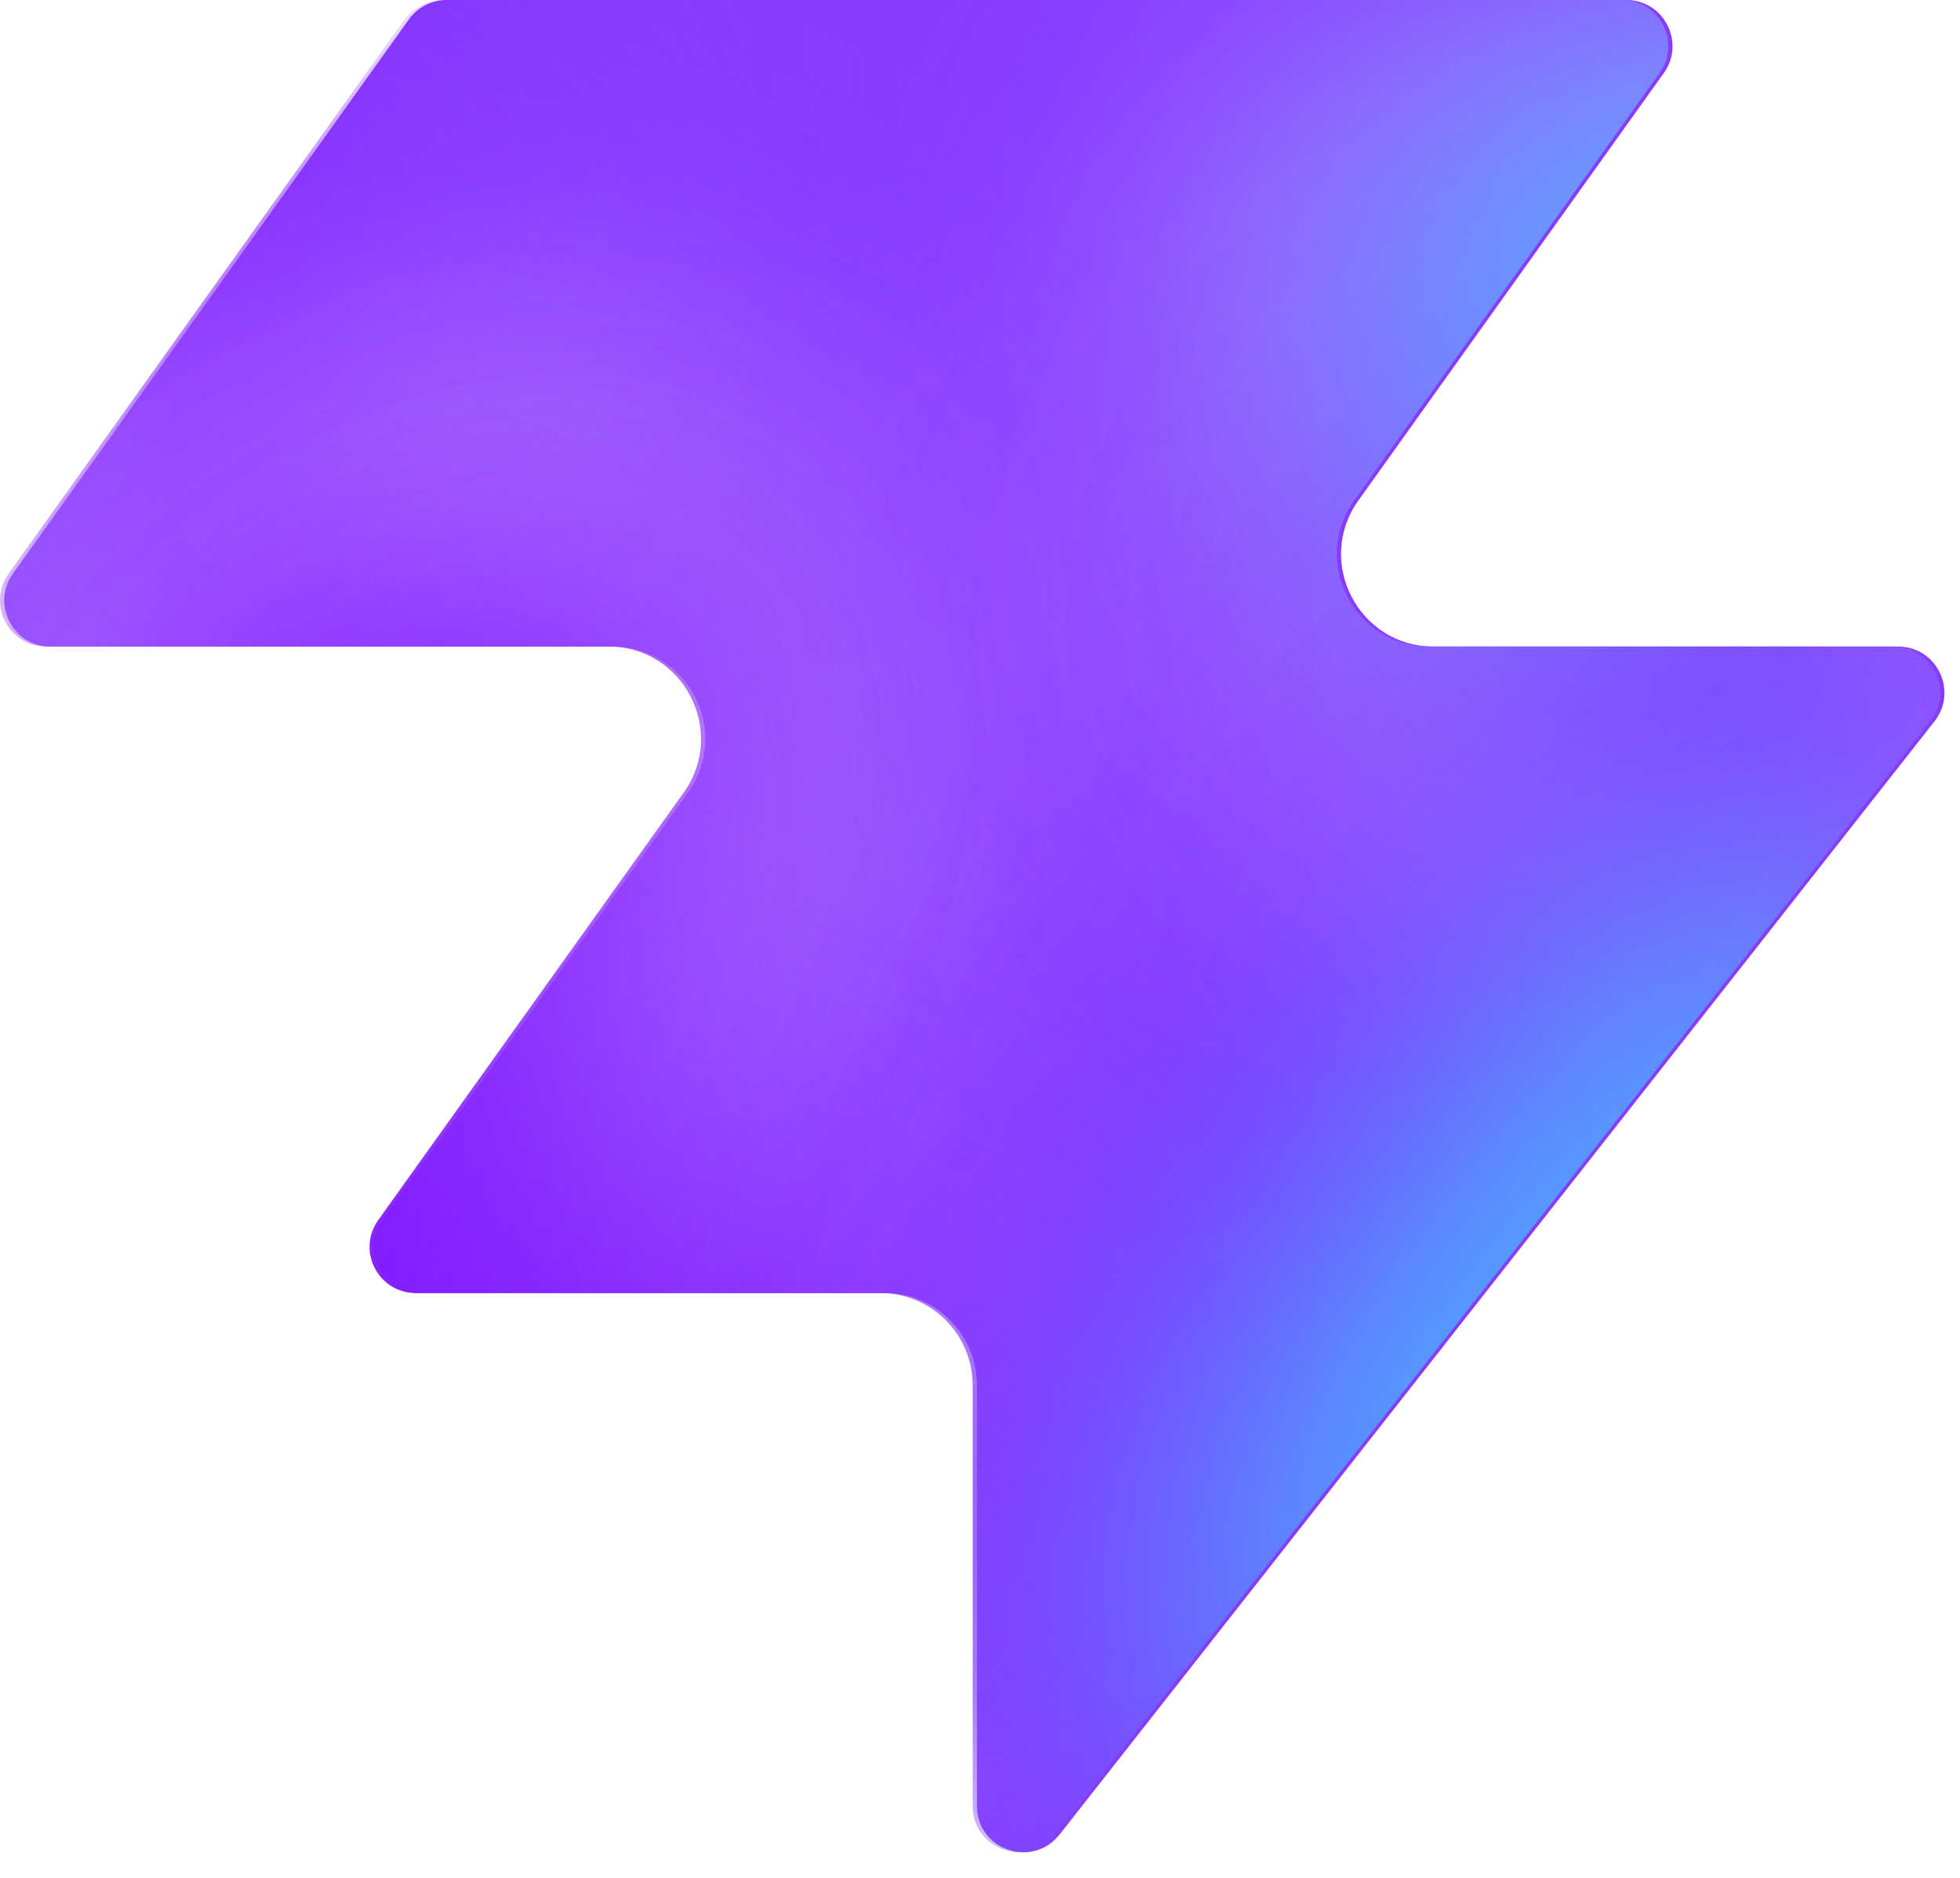
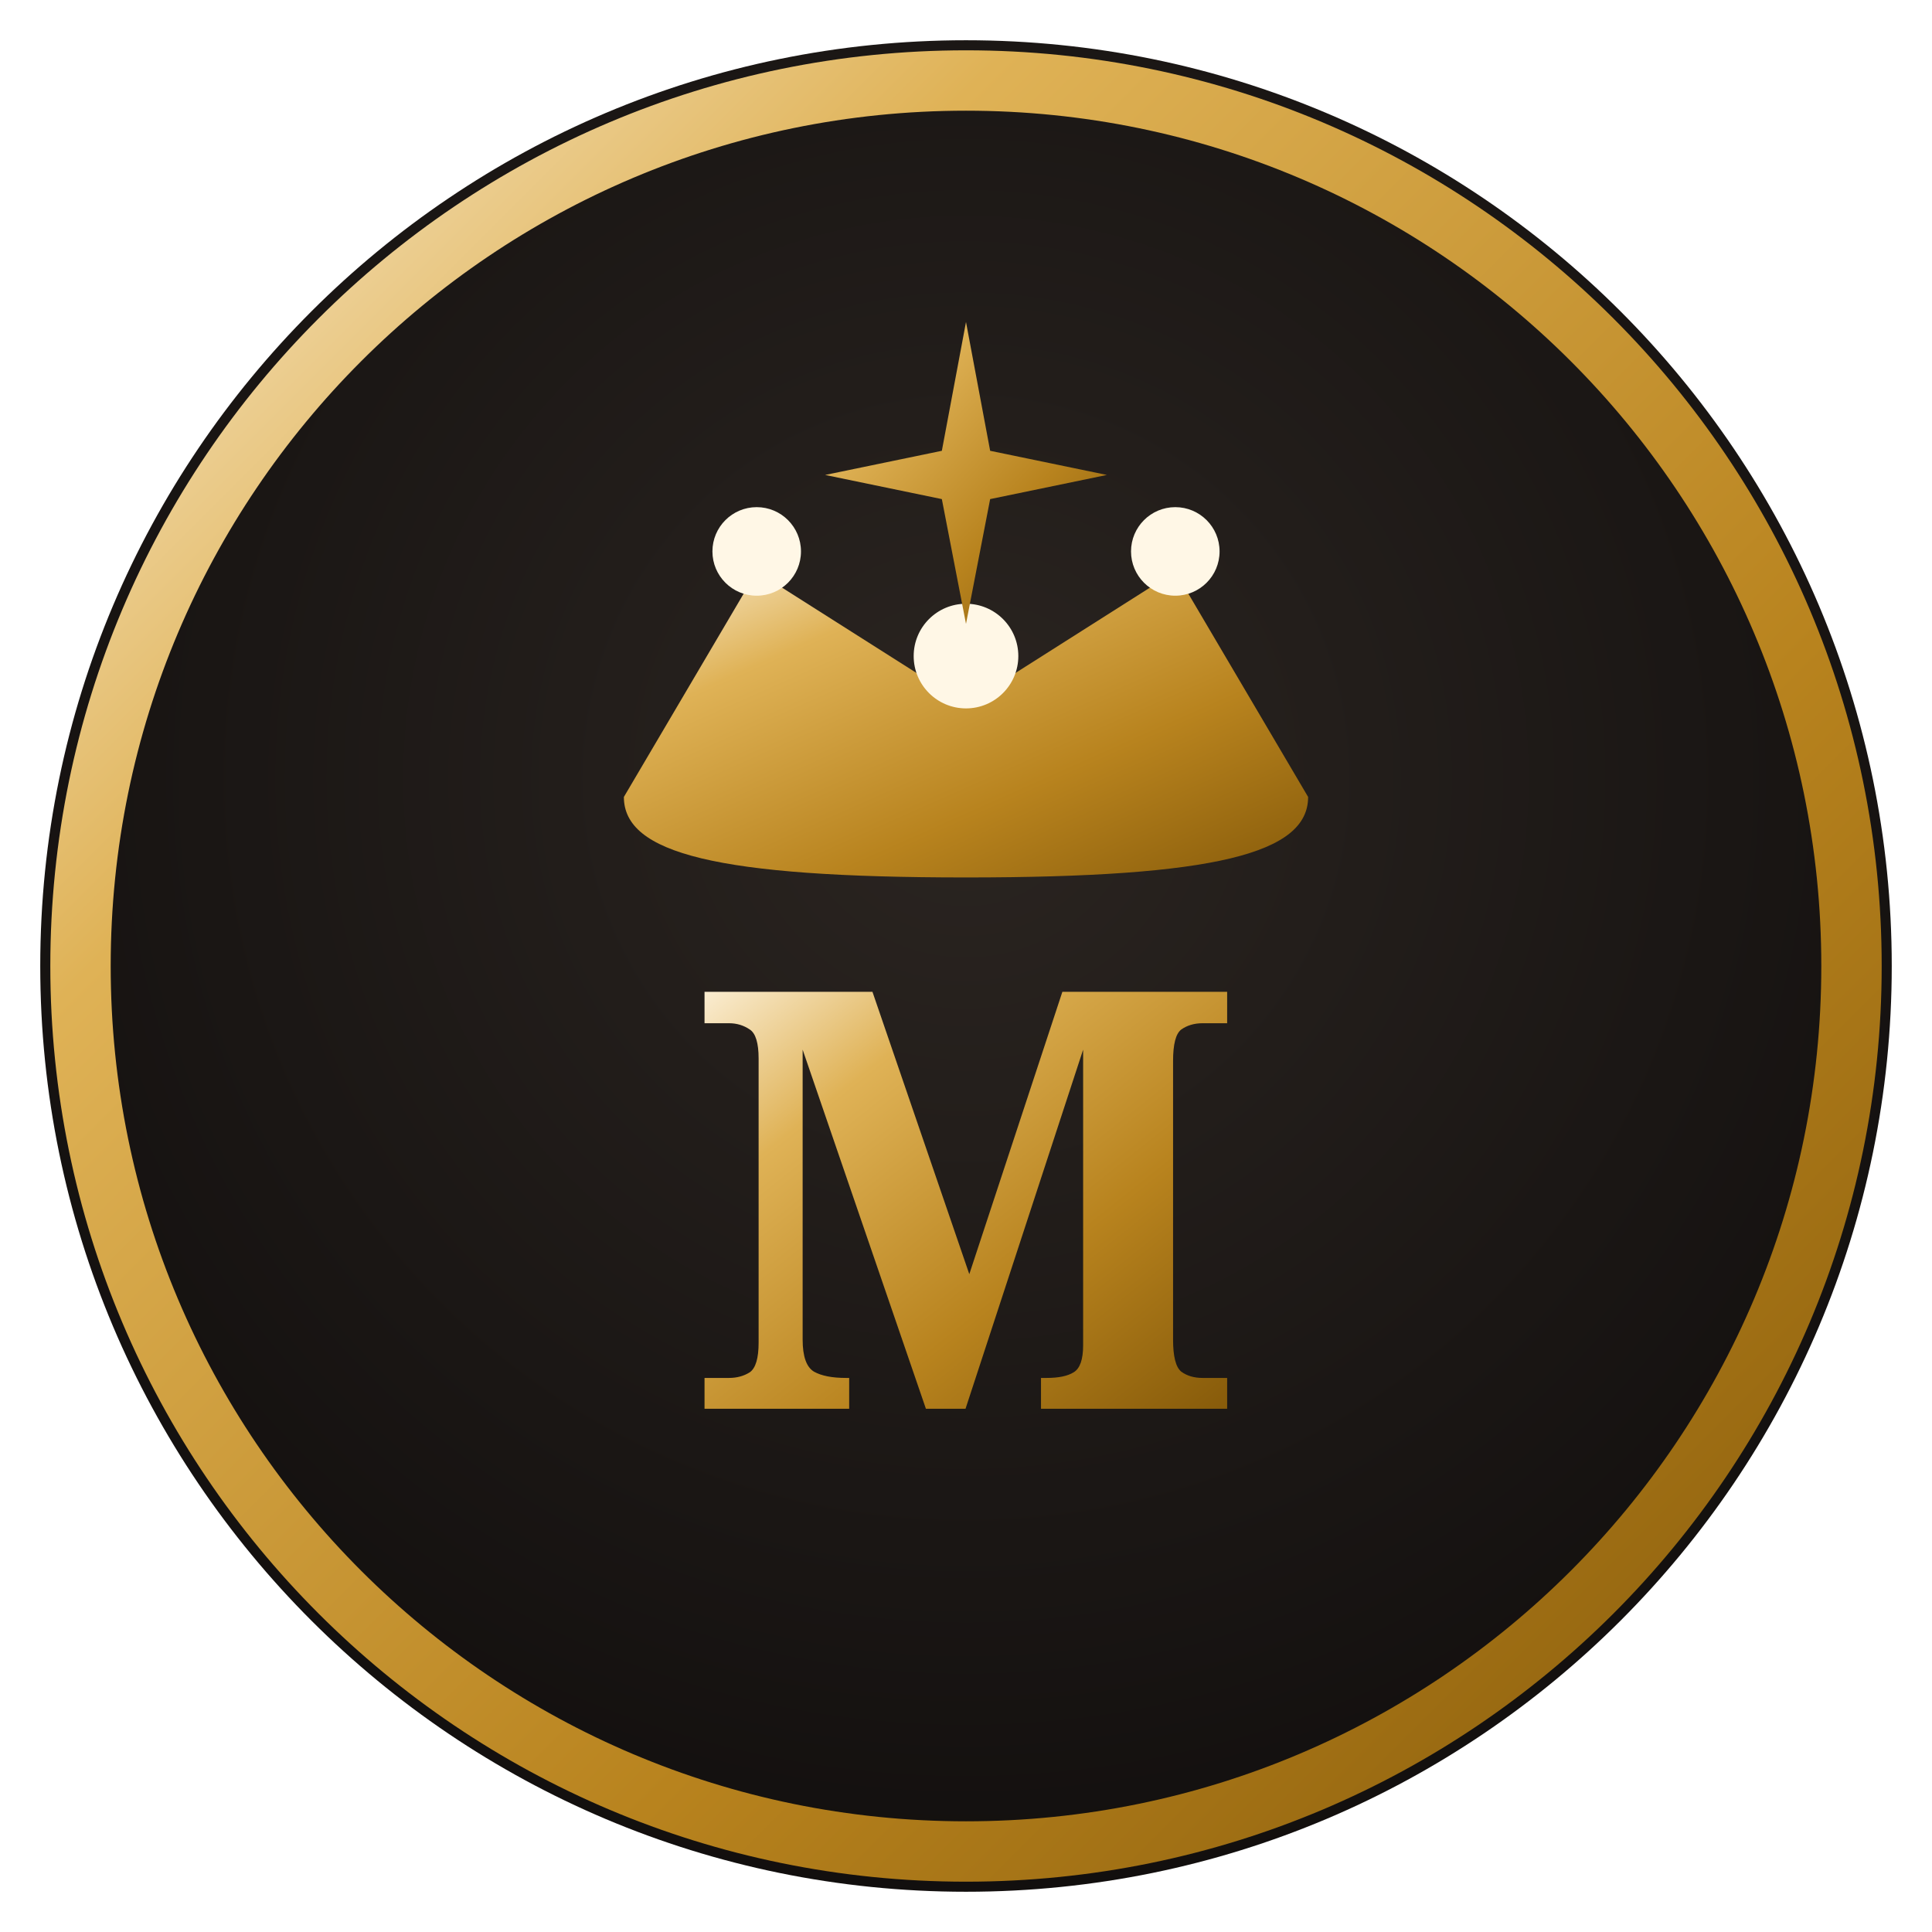
- <svg xmlns="http://www.w3.org/2000/svg" width="48" height="46" fill="none" viewBox="0 0 48 46">
-   <path fill="#863bff" d="M25.946 44.938c-.664.845-2.021.375-2.021-.698V33.937a2.26 2.26 0 0 0-2.262-2.262H10.287c-.92 0-1.456-1.04-.92-1.788l7.48-10.471c1.07-1.497 0-3.578-1.842-3.578H1.237c-.92 0-1.456-1.04-.92-1.788L10.013.474c.214-.297.556-.474.92-.474h28.894c.92 0 1.456 1.04.92 1.788l-7.48 10.471c-1.07 1.498 0 3.579 1.842 3.579h11.377c.943 0 1.473 1.088.89 1.83L25.947 44.94z" style="fill:#863bff;fill:color(display-p3 .525 .23 1);fill-opacity:1" />
-   <mask id="a" width="48" height="46" x="0" y="0" maskUnits="userSpaceOnUse" style="mask-type:alpha">
-     <path fill="#000" d="M25.842 44.938c-.664.844-2.021.375-2.021-.698V33.937a2.26 2.26 0 0 0-2.262-2.262H10.183c-.92 0-1.456-1.04-.92-1.788l7.48-10.471c1.07-1.498 0-3.579-1.842-3.579H1.133c-.92 0-1.456-1.04-.92-1.787L9.91.473c.214-.297.556-.474.92-.474h28.894c.92 0 1.456 1.04.92 1.788l-7.48 10.471c-1.07 1.498 0 3.578 1.842 3.578h11.377c.943 0 1.473 1.088.89 1.832L25.843 44.94z" style="fill:#000;fill-opacity:1" />
-   </mask>
-   <g mask="url(#a)">
-     <g filter="url(#b)">
-       <ellipse cx="5.508" cy="14.704" fill="#ede6ff" rx="5.508" ry="14.704" style="fill:#ede6ff;fill:color(display-p3 .927 .903 1);fill-opacity:1" transform="matrix(.00324 1 1 -.00324 -4.47 31.516)" />
-     </g>
-     <g filter="url(#c)">
-       <ellipse cx="10.399" cy="29.851" fill="#ede6ff" rx="10.399" ry="29.851" style="fill:#ede6ff;fill:color(display-p3 .927 .903 1);fill-opacity:1" transform="matrix(.00324 1 1 -.00324 -39.328 7.883)" />
-     </g>
-     <g filter="url(#d)">
-       <ellipse cx="5.508" cy="30.487" fill="#7e14ff" rx="5.508" ry="30.487" style="fill:#7e14ff;fill:color(display-p3 .492 .077 1);fill-opacity:1" transform="rotate(89.814 -25.913 -14.639)scale(1 -1)" />
-     </g>
-     <g filter="url(#e)">
-       <ellipse cx="5.508" cy="30.599" fill="#7e14ff" rx="5.508" ry="30.599" style="fill:#7e14ff;fill:color(display-p3 .492 .077 1);fill-opacity:1" transform="rotate(89.814 -32.644 -3.334)scale(1 -1)" />
-     </g>
-     <g filter="url(#f)">
-       <ellipse cx="5.508" cy="30.599" fill="#7e14ff" rx="5.508" ry="30.599" style="fill:#7e14ff;fill:color(display-p3 .492 .077 1);fill-opacity:1" transform="matrix(.00324 1 1 -.00324 -34.34 30.47)" />
-     </g>
-     <g filter="url(#g)">
-       <ellipse cx="14.072" cy="22.078" fill="#ede6ff" rx="14.072" ry="22.078" style="fill:#ede6ff;fill:color(display-p3 .927 .903 1);fill-opacity:1" transform="rotate(93.35 24.506 48.493)scale(-1 1)" />
-     </g>
-     <g filter="url(#h)">
-       <ellipse cx="3.47" cy="21.501" fill="#7e14ff" rx="3.47" ry="21.501" style="fill:#7e14ff;fill:color(display-p3 .492 .077 1);fill-opacity:1" transform="rotate(89.009 28.708 47.59)scale(-1 1)" />
-     </g>
-     <g filter="url(#i)">
-       <ellipse cx="3.47" cy="21.501" fill="#7e14ff" rx="3.47" ry="21.501" style="fill:#7e14ff;fill:color(display-p3 .492 .077 1);fill-opacity:1" transform="rotate(89.009 28.708 47.59)scale(-1 1)" />
-     </g>
-     <g filter="url(#j)">
-       <ellipse cx=".387" cy="8.972" fill="#7e14ff" rx="4.407" ry="29.108" style="fill:#7e14ff;fill:color(display-p3 .492 .077 1);fill-opacity:1" transform="rotate(39.51 .387 8.972)" />
-     </g>
-     <g filter="url(#k)">
-       <ellipse cx="47.523" cy="-6.092" fill="#7e14ff" rx="4.407" ry="29.108" style="fill:#7e14ff;fill:color(display-p3 .492 .077 1);fill-opacity:1" transform="rotate(37.892 47.523 -6.092)" />
-     </g>
-     <g filter="url(#l)">
-       <ellipse cx="41.412" cy="6.333" fill="#47bfff" rx="5.971" ry="9.665" style="fill:#47bfff;fill:color(display-p3 .28 .748 1);fill-opacity:1" transform="rotate(37.892 41.412 6.333)" />
-     </g>
-     <g filter="url(#m)">
-       <ellipse cx="-1.879" cy="38.332" fill="#7e14ff" rx="4.407" ry="29.108" style="fill:#7e14ff;fill:color(display-p3 .492 .077 1);fill-opacity:1" transform="rotate(37.892 -1.88 38.332)" />
-     </g>
-     <g filter="url(#n)">
-       <ellipse cx="-1.879" cy="38.332" fill="#7e14ff" rx="4.407" ry="29.108" style="fill:#7e14ff;fill:color(display-p3 .492 .077 1);fill-opacity:1" transform="rotate(37.892 -1.88 38.332)" />
-     </g>
-     <g filter="url(#o)">
-       <ellipse cx="35.651" cy="29.907" fill="#7e14ff" rx="4.407" ry="29.108" style="fill:#7e14ff;fill:color(display-p3 .492 .077 1);fill-opacity:1" transform="rotate(37.892 35.651 29.907)" />
-     </g>
-     <g filter="url(#p)">
-       <ellipse cx="38.418" cy="32.4" fill="#47bfff" rx="5.971" ry="15.297" style="fill:#47bfff;fill:color(display-p3 .28 .748 1);fill-opacity:1" transform="rotate(37.892 38.418 32.4)" />
-     </g>
-   </g>
+ <svg xmlns="http://www.w3.org/2000/svg" viewBox="0 0 48 48" width="48" height="48" fill="none">
  <defs>
-     <filter id="b" width="60.045" height="41.654" x="-19.77" y="16.149" color-interpolation-filters="sRGB" filterUnits="userSpaceOnUse">
-       <feFlood flood-opacity="0" result="BackgroundImageFix" />
-       <feBlend in="SourceGraphic" in2="BackgroundImageFix" result="shape" />
-       <feGaussianBlur result="effect1_foregroundBlur_2002_17158" stdDeviation="7.659" />
-     </filter>
-     <filter id="c" width="90.34" height="51.437" x="-54.613" y="-7.533" color-interpolation-filters="sRGB" filterUnits="userSpaceOnUse">
-       <feFlood flood-opacity="0" result="BackgroundImageFix" />
-       <feBlend in="SourceGraphic" in2="BackgroundImageFix" result="shape" />
-       <feGaussianBlur result="effect1_foregroundBlur_2002_17158" stdDeviation="7.659" />
-     </filter>
-     <filter id="d" width="79.355" height="29.4" x="-49.64" y="2.03" color-interpolation-filters="sRGB" filterUnits="userSpaceOnUse">
-       <feFlood flood-opacity="0" result="BackgroundImageFix" />
-       <feBlend in="SourceGraphic" in2="BackgroundImageFix" result="shape" />
-       <feGaussianBlur result="effect1_foregroundBlur_2002_17158" stdDeviation="4.596" />
-     </filter>
-     <filter id="e" width="79.579" height="29.4" x="-45.045" y="20.029" color-interpolation-filters="sRGB" filterUnits="userSpaceOnUse">
-       <feFlood flood-opacity="0" result="BackgroundImageFix" />
-       <feBlend in="SourceGraphic" in2="BackgroundImageFix" result="shape" />
-       <feGaussianBlur result="effect1_foregroundBlur_2002_17158" stdDeviation="4.596" />
-     </filter>
-     <filter id="f" width="79.579" height="29.4" x="-43.513" y="21.178" color-interpolation-filters="sRGB" filterUnits="userSpaceOnUse">
-       <feFlood flood-opacity="0" result="BackgroundImageFix" />
-       <feBlend in="SourceGraphic" in2="BackgroundImageFix" result="shape" />
-       <feGaussianBlur result="effect1_foregroundBlur_2002_17158" stdDeviation="4.596" />
-     </filter>
-     <filter id="g" width="74.749" height="58.852" x="15.756" y="-17.901" color-interpolation-filters="sRGB" filterUnits="userSpaceOnUse">
-       <feFlood flood-opacity="0" result="BackgroundImageFix" />
-       <feBlend in="SourceGraphic" in2="BackgroundImageFix" result="shape" />
-       <feGaussianBlur result="effect1_foregroundBlur_2002_17158" stdDeviation="7.659" />
-     </filter>
-     <filter id="h" width="61.377" height="25.362" x="23.548" y="2.284" color-interpolation-filters="sRGB" filterUnits="userSpaceOnUse">
-       <feFlood flood-opacity="0" result="BackgroundImageFix" />
-       <feBlend in="SourceGraphic" in2="BackgroundImageFix" result="shape" />
-       <feGaussianBlur result="effect1_foregroundBlur_2002_17158" stdDeviation="4.596" />
-     </filter>
-     <filter id="i" width="61.377" height="25.362" x="23.548" y="2.284" color-interpolation-filters="sRGB" filterUnits="userSpaceOnUse">
-       <feFlood flood-opacity="0" result="BackgroundImageFix" />
-       <feBlend in="SourceGraphic" in2="BackgroundImageFix" result="shape" />
-       <feGaussianBlur result="effect1_foregroundBlur_2002_17158" stdDeviation="4.596" />
-     </filter>
-     <filter id="j" width="56.045" height="63.649" x="-27.636" y="-22.853" color-interpolation-filters="sRGB" filterUnits="userSpaceOnUse">
-       <feFlood flood-opacity="0" result="BackgroundImageFix" />
-       <feBlend in="SourceGraphic" in2="BackgroundImageFix" result="shape" />
-       <feGaussianBlur result="effect1_foregroundBlur_2002_17158" stdDeviation="4.596" />
-     </filter>
-     <filter id="k" width="54.814" height="64.646" x="20.116" y="-38.415" color-interpolation-filters="sRGB" filterUnits="userSpaceOnUse">
-       <feFlood flood-opacity="0" result="BackgroundImageFix" />
-       <feBlend in="SourceGraphic" in2="BackgroundImageFix" result="shape" />
-       <feGaussianBlur result="effect1_foregroundBlur_2002_17158" stdDeviation="4.596" />
-     </filter>
-     <filter id="l" width="33.541" height="35.313" x="24.641" y="-11.323" color-interpolation-filters="sRGB" filterUnits="userSpaceOnUse">
-       <feFlood flood-opacity="0" result="BackgroundImageFix" />
-       <feBlend in="SourceGraphic" in2="BackgroundImageFix" result="shape" />
-       <feGaussianBlur result="effect1_foregroundBlur_2002_17158" stdDeviation="4.596" />
-     </filter>
-     <filter id="m" width="54.814" height="64.646" x="-29.286" y="6.009" color-interpolation-filters="sRGB" filterUnits="userSpaceOnUse">
-       <feFlood flood-opacity="0" result="BackgroundImageFix" />
-       <feBlend in="SourceGraphic" in2="BackgroundImageFix" result="shape" />
-       <feGaussianBlur result="effect1_foregroundBlur_2002_17158" stdDeviation="4.596" />
-     </filter>
-     <filter id="n" width="54.814" height="64.646" x="-29.286" y="6.009" color-interpolation-filters="sRGB" filterUnits="userSpaceOnUse">
-       <feFlood flood-opacity="0" result="BackgroundImageFix" />
-       <feBlend in="SourceGraphic" in2="BackgroundImageFix" result="shape" />
-       <feGaussianBlur result="effect1_foregroundBlur_2002_17158" stdDeviation="4.596" />
-     </filter>
-     <filter id="o" width="54.814" height="64.646" x="8.244" y="-2.416" color-interpolation-filters="sRGB" filterUnits="userSpaceOnUse">
-       <feFlood flood-opacity="0" result="BackgroundImageFix" />
-       <feBlend in="SourceGraphic" in2="BackgroundImageFix" result="shape" />
-       <feGaussianBlur result="effect1_foregroundBlur_2002_17158" stdDeviation="4.596" />
-     </filter>
-     <filter id="p" width="39.409" height="43.623" x="18.713" y="10.588" color-interpolation-filters="sRGB" filterUnits="userSpaceOnUse">
-       <feFlood flood-opacity="0" result="BackgroundImageFix" />
-       <feBlend in="SourceGraphic" in2="BackgroundImageFix" result="shape" />
-       <feGaussianBlur result="effect1_foregroundBlur_2002_17158" stdDeviation="4.596" />
-     </filter>
+     <linearGradient id="goldFav" x1="0%" y1="0%" x2="100%" y2="100%">
+       <stop offset="0%" stop-color="#faecd0" />
+       <stop offset="25%" stop-color="#dfb256" />
+       <stop offset="65%" stop-color="#b8831e" />
+       <stop offset="100%" stop-color="#875b0a" />
+     </linearGradient>
+     <radialGradient id="obsidianFav" cx="50%" cy="40%" r="60%">
+       <stop offset="0%" stop-color="#2b2521" />
+       <stop offset="100%" stop-color="#120f0e" />
+     </radialGradient>
  </defs>
+   <circle cx="24" cy="24" r="23" fill="url(#obsidianFav)" />
+   <circle cx="24" cy="24" r="22" stroke="url(#goldFav)" stroke-width="1.5" />
+   <path d="M15.5 19.8L18.8 14.2L24 17.5L29.2 14.2L32.5 19.8C32.5 21.2 30.2 21.8 24 21.8C17.8 21.8 15.5 21.2 15.5 19.8Z" fill="url(#goldFav)" />
+   <circle cx="18.8" cy="13.7" r="1.1" fill="#fff7e6" />
+   <circle cx="24" cy="16.3" r="1.3" fill="#fff7e6" />
+   <circle cx="29.2" cy="13.7" r="1.1" fill="#fff7e6" />
+   <path d="M24 8L24.6 11.2L27.5 11.8L24.6 12.4L24 15.5L23.4 12.4L20.5 11.8L23.4 11.2Z" fill="url(#goldFav)" />
+   <text x="24" y="35" font-family="'Playfair Display', Georgia, serif" font-size="14.5" font-weight="700" fill="url(#goldFav)" text-anchor="middle">M</text>
</svg>
